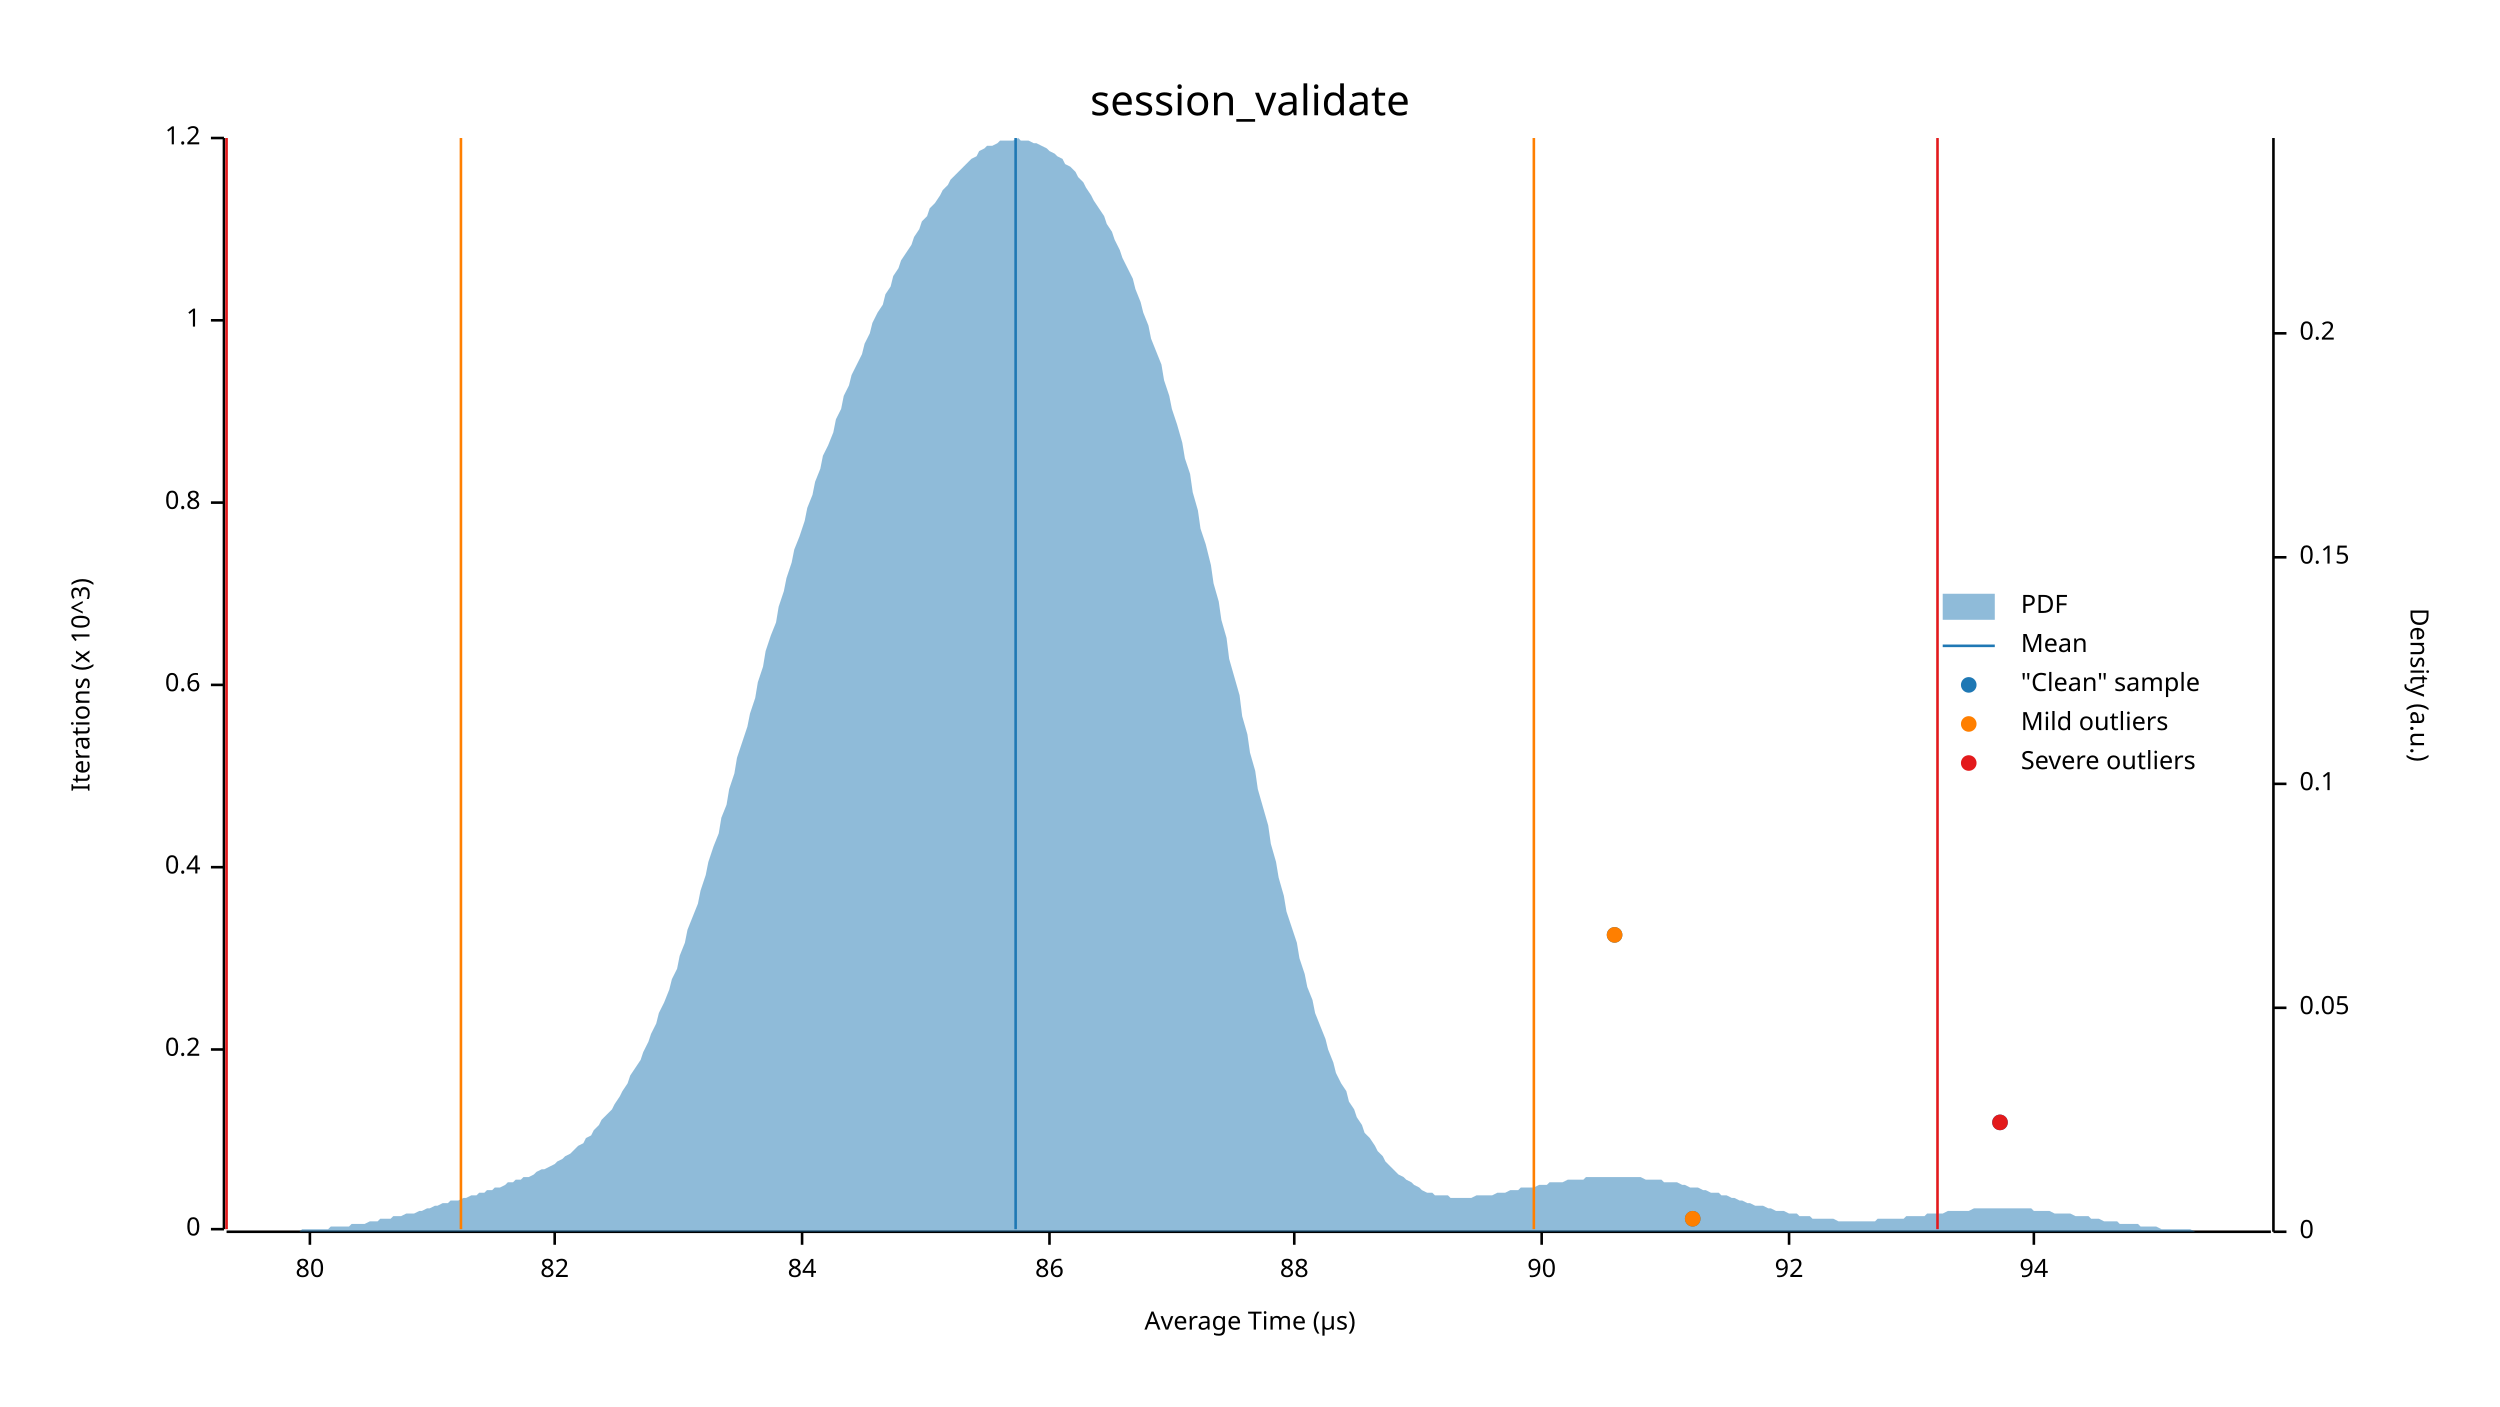
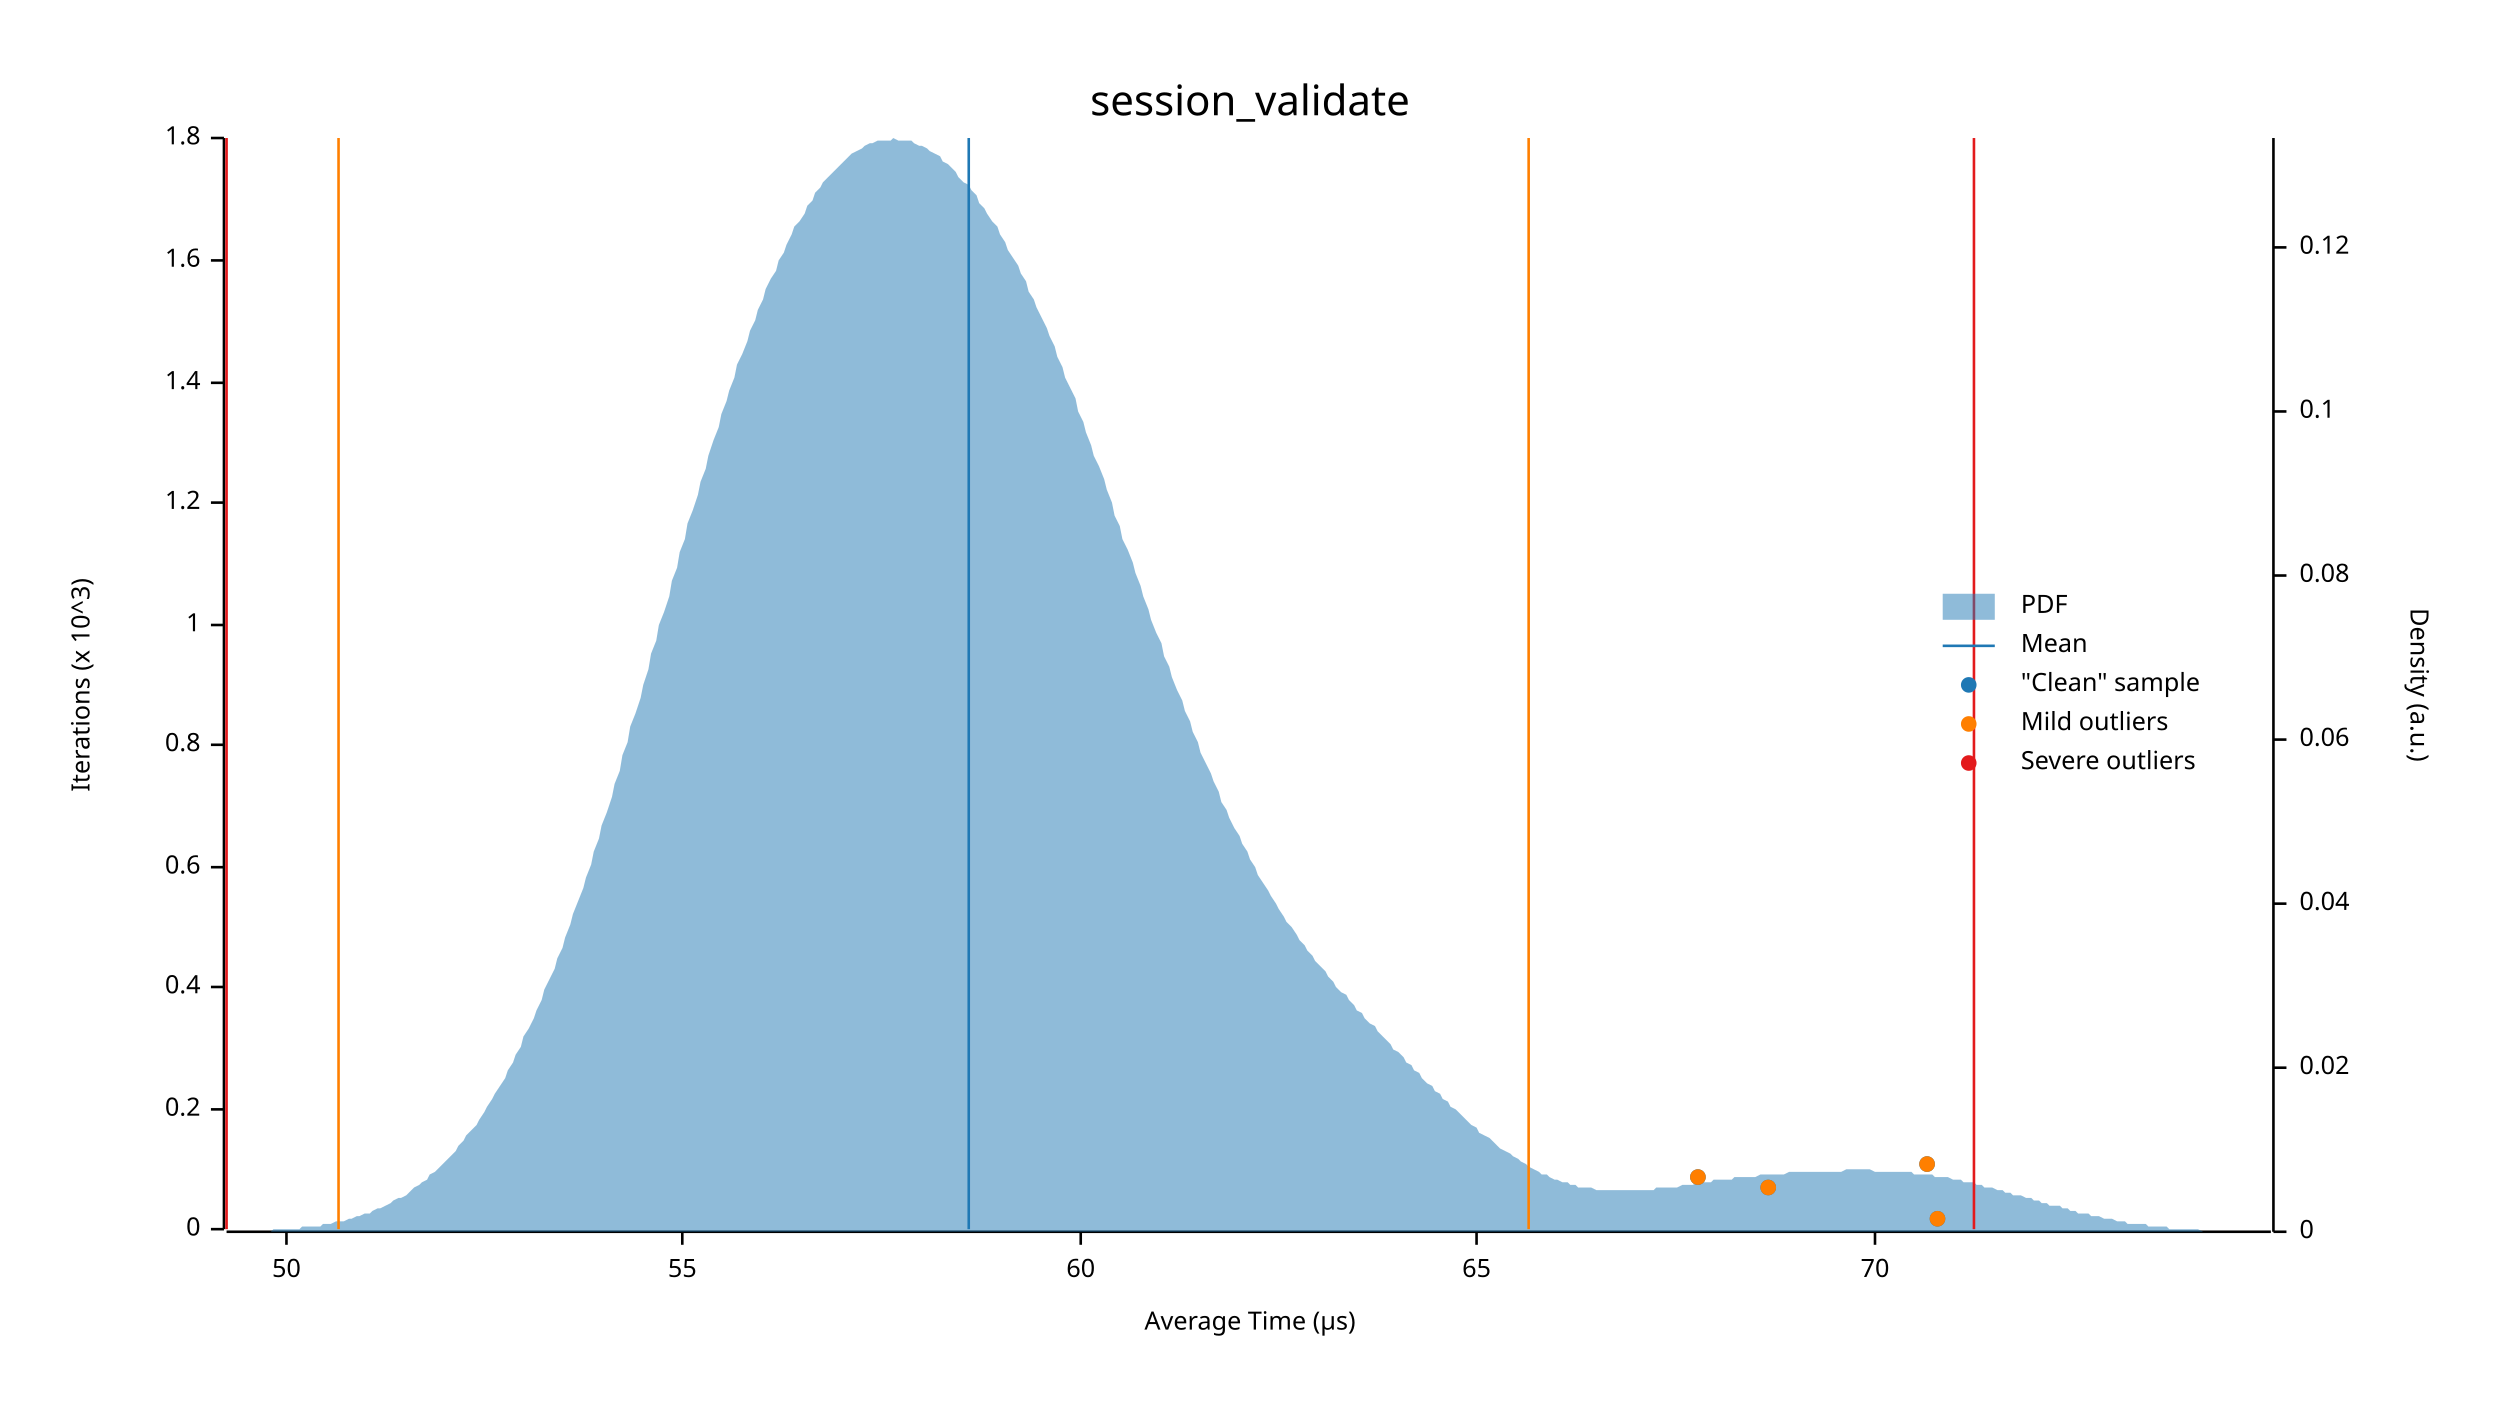
<svg xmlns="http://www.w3.org/2000/svg" width="960" height="540" viewBox="0 0 960 540">
  <text x="480" y="32" dy="0.76em" text-anchor="middle" font-family="sans-serif" font-size="16.129" opacity="1" fill="#000000">
session_validate
</text>
  <text x="27" y="263" dy="0.76em" text-anchor="middle" font-family="sans-serif" font-size="9.677" opacity="1" fill="#000000" transform="rotate(270, 27, 263)">
Iterations (x 10^3)
</text>
  <text x="480" y="513" dy="-0.5ex" text-anchor="middle" font-family="sans-serif" font-size="9.677" opacity="1" fill="#000000">
Average Time (µs)
</text>
  <polyline fill="none" opacity="1" stroke="#000000" stroke-width="1" points="86,53 86,472 " />
  <text x="77" y="472" dy="0.5ex" text-anchor="end" font-family="sans-serif" font-size="9.677" opacity="1" fill="#000000">
0
</text>
  <polyline fill="none" opacity="1" stroke="#000000" stroke-width="1" points="81,472 86,472 " />
-   <text x="77" y="403" dy="0.5ex" text-anchor="end" font-family="sans-serif" font-size="9.677" opacity="1" fill="#000000">
+   <text x="77" y="426" dy="0.5ex" text-anchor="end" font-family="sans-serif" font-size="9.677" opacity="1" fill="#000000">
0.2
</text>
-   <polyline fill="none" opacity="1" stroke="#000000" stroke-width="1" points="81,403 86,403 " />
-   <text x="77" y="333" dy="0.5ex" text-anchor="end" font-family="sans-serif" font-size="9.677" opacity="1" fill="#000000">
+   <polyline fill="none" opacity="1" stroke="#000000" stroke-width="1" points="81,426 86,426 " />
+   <text x="77" y="379" dy="0.5ex" text-anchor="end" font-family="sans-serif" font-size="9.677" opacity="1" fill="#000000">
0.4
</text>
-   <polyline fill="none" opacity="1" stroke="#000000" stroke-width="1" points="81,333 86,333 " />
-   <text x="77" y="263" dy="0.5ex" text-anchor="end" font-family="sans-serif" font-size="9.677" opacity="1" fill="#000000">
+   <polyline fill="none" opacity="1" stroke="#000000" stroke-width="1" points="81,379 86,379 " />
+   <text x="77" y="333" dy="0.5ex" text-anchor="end" font-family="sans-serif" font-size="9.677" opacity="1" fill="#000000">
0.6
</text>
-   <polyline fill="none" opacity="1" stroke="#000000" stroke-width="1" points="81,263 86,263 " />
-   <text x="77" y="193" dy="0.5ex" text-anchor="end" font-family="sans-serif" font-size="9.677" opacity="1" fill="#000000">
+   <polyline fill="none" opacity="1" stroke="#000000" stroke-width="1" points="81,333 86,333 " />
+   <text x="77" y="286" dy="0.5ex" text-anchor="end" font-family="sans-serif" font-size="9.677" opacity="1" fill="#000000">
0.8
</text>
-   <polyline fill="none" opacity="1" stroke="#000000" stroke-width="1" points="81,193 86,193 " />
-   <text x="77" y="123" dy="0.5ex" text-anchor="end" font-family="sans-serif" font-size="9.677" opacity="1" fill="#000000">
+   <polyline fill="none" opacity="1" stroke="#000000" stroke-width="1" points="81,286 86,286 " />
+   <text x="77" y="240" dy="0.5ex" text-anchor="end" font-family="sans-serif" font-size="9.677" opacity="1" fill="#000000">
1
</text>
-   <polyline fill="none" opacity="1" stroke="#000000" stroke-width="1" points="81,123 86,123 " />
+   <polyline fill="none" opacity="1" stroke="#000000" stroke-width="1" points="81,240 86,240 " />
+   <text x="77" y="193" dy="0.5ex" text-anchor="end" font-family="sans-serif" font-size="9.677" opacity="1" fill="#000000">
+ 1.2
+ </text>
+   <polyline fill="none" opacity="1" stroke="#000000" stroke-width="1" points="81,193 86,193 " />
+   <text x="77" y="147" dy="0.5ex" text-anchor="end" font-family="sans-serif" font-size="9.677" opacity="1" fill="#000000">
+ 1.4
+ </text>
+   <polyline fill="none" opacity="1" stroke="#000000" stroke-width="1" points="81,147 86,147 " />
+   <text x="77" y="100" dy="0.5ex" text-anchor="end" font-family="sans-serif" font-size="9.677" opacity="1" fill="#000000">
+ 1.6
+ </text>
+   <polyline fill="none" opacity="1" stroke="#000000" stroke-width="1" points="81,100 86,100 " />
  <text x="77" y="53" dy="0.5ex" text-anchor="end" font-family="sans-serif" font-size="9.677" opacity="1" fill="#000000">
- 1.2
+ 1.8
</text>
  <polyline fill="none" opacity="1" stroke="#000000" stroke-width="1" points="81,53 86,53 " />
  <polyline fill="none" opacity="1" stroke="#000000" stroke-width="1" points="87,473 872,473 " />
-   <text x="119" y="483" dy="0.76em" text-anchor="middle" font-family="sans-serif" font-size="9.677" opacity="1" fill="#000000">
- 80
+   <text x="110" y="483" dy="0.76em" text-anchor="middle" font-family="sans-serif" font-size="9.677" opacity="1" fill="#000000">
+ 50
</text>
-   <polyline fill="none" opacity="1" stroke="#000000" stroke-width="1" points="119,473 119,478 " />
-   <text x="213" y="483" dy="0.76em" text-anchor="middle" font-family="sans-serif" font-size="9.677" opacity="1" fill="#000000">
- 82
+   <polyline fill="none" opacity="1" stroke="#000000" stroke-width="1" points="110,473 110,478 " />
+   <text x="262" y="483" dy="0.76em" text-anchor="middle" font-family="sans-serif" font-size="9.677" opacity="1" fill="#000000">
+ 55
</text>
-   <polyline fill="none" opacity="1" stroke="#000000" stroke-width="1" points="213,473 213,478 " />
-   <text x="308" y="483" dy="0.76em" text-anchor="middle" font-family="sans-serif" font-size="9.677" opacity="1" fill="#000000">
- 84
+   <polyline fill="none" opacity="1" stroke="#000000" stroke-width="1" points="262,473 262,478 " />
+   <text x="415" y="483" dy="0.76em" text-anchor="middle" font-family="sans-serif" font-size="9.677" opacity="1" fill="#000000">
+ 60
</text>
-   <polyline fill="none" opacity="1" stroke="#000000" stroke-width="1" points="308,473 308,478 " />
-   <text x="403" y="483" dy="0.76em" text-anchor="middle" font-family="sans-serif" font-size="9.677" opacity="1" fill="#000000">
- 86
+   <polyline fill="none" opacity="1" stroke="#000000" stroke-width="1" points="415,473 415,478 " />
+   <text x="567" y="483" dy="0.76em" text-anchor="middle" font-family="sans-serif" font-size="9.677" opacity="1" fill="#000000">
+ 65
</text>
-   <polyline fill="none" opacity="1" stroke="#000000" stroke-width="1" points="403,473 403,478 " />
-   <text x="497" y="483" dy="0.76em" text-anchor="middle" font-family="sans-serif" font-size="9.677" opacity="1" fill="#000000">
- 88
+   <polyline fill="none" opacity="1" stroke="#000000" stroke-width="1" points="567,473 567,478 " />
+   <text x="720" y="483" dy="0.76em" text-anchor="middle" font-family="sans-serif" font-size="9.677" opacity="1" fill="#000000">
+ 70
</text>
-   <polyline fill="none" opacity="1" stroke="#000000" stroke-width="1" points="497,473 497,478 " />
-   <text x="592" y="483" dy="0.76em" text-anchor="middle" font-family="sans-serif" font-size="9.677" opacity="1" fill="#000000">
- 90
- </text>
-   <polyline fill="none" opacity="1" stroke="#000000" stroke-width="1" points="592,473 592,478 " />
-   <text x="687" y="483" dy="0.76em" text-anchor="middle" font-family="sans-serif" font-size="9.677" opacity="1" fill="#000000">
- 92
- </text>
-   <polyline fill="none" opacity="1" stroke="#000000" stroke-width="1" points="687,473 687,478 " />
-   <text x="781" y="483" dy="0.76em" text-anchor="middle" font-family="sans-serif" font-size="9.677" opacity="1" fill="#000000">
- 94
- </text>
-   <polyline fill="none" opacity="1" stroke="#000000" stroke-width="1" points="781,473 781,478 " />
+   <polyline fill="none" opacity="1" stroke="#000000" stroke-width="1" points="720,473 720,478 " />
  <text x="933" y="263" dy="0.76em" text-anchor="middle" font-family="sans-serif" font-size="9.677" opacity="1" fill="#000000" transform="rotate(90, 933, 263)">
Density (a.u.)
</text>
  <polyline fill="none" opacity="1" stroke="#000000" stroke-width="1" points="873,53 873,473 " />
  <text x="883" y="473" dy="0.5ex" text-anchor="start" font-family="sans-serif" font-size="9.677" opacity="1" fill="#000000">
0
</text>
  <polyline fill="none" opacity="1" stroke="#000000" stroke-width="1" points="873,473 878,473 " />
-   <text x="883" y="387" dy="0.5ex" text-anchor="start" font-family="sans-serif" font-size="9.677" opacity="1" fill="#000000">
- 0.05
+   <text x="883" y="410" dy="0.5ex" text-anchor="start" font-family="sans-serif" font-size="9.677" opacity="1" fill="#000000">
+ 0.02
</text>
-   <polyline fill="none" opacity="1" stroke="#000000" stroke-width="1" points="873,387 878,387 " />
-   <text x="883" y="301" dy="0.5ex" text-anchor="start" font-family="sans-serif" font-size="9.677" opacity="1" fill="#000000">
+   <polyline fill="none" opacity="1" stroke="#000000" stroke-width="1" points="873,410 878,410 " />
+   <text x="883" y="347" dy="0.5ex" text-anchor="start" font-family="sans-serif" font-size="9.677" opacity="1" fill="#000000">
+ 0.04
+ </text>
+   <polyline fill="none" opacity="1" stroke="#000000" stroke-width="1" points="873,347 878,347 " />
+   <text x="883" y="284" dy="0.5ex" text-anchor="start" font-family="sans-serif" font-size="9.677" opacity="1" fill="#000000">
+ 0.06
+ </text>
+   <polyline fill="none" opacity="1" stroke="#000000" stroke-width="1" points="873,284 878,284 " />
+   <text x="883" y="221" dy="0.5ex" text-anchor="start" font-family="sans-serif" font-size="9.677" opacity="1" fill="#000000">
+ 0.08
+ </text>
+   <polyline fill="none" opacity="1" stroke="#000000" stroke-width="1" points="873,221 878,221 " />
+   <text x="883" y="158" dy="0.5ex" text-anchor="start" font-family="sans-serif" font-size="9.677" opacity="1" fill="#000000">
0.1
</text>
-   <polyline fill="none" opacity="1" stroke="#000000" stroke-width="1" points="873,301 878,301 " />
-   <text x="883" y="214" dy="0.5ex" text-anchor="start" font-family="sans-serif" font-size="9.677" opacity="1" fill="#000000">
- 0.15
+   <polyline fill="none" opacity="1" stroke="#000000" stroke-width="1" points="873,158 878,158 " />
+   <text x="883" y="95" dy="0.5ex" text-anchor="start" font-family="sans-serif" font-size="9.677" opacity="1" fill="#000000">
+ 0.12
</text>
-   <polyline fill="none" opacity="1" stroke="#000000" stroke-width="1" points="873,214 878,214 " />
-   <text x="883" y="128" dy="0.5ex" text-anchor="start" font-family="sans-serif" font-size="9.677" opacity="1" fill="#000000">
- 0.2
- </text>
-   <polyline fill="none" opacity="1" stroke="#000000" stroke-width="1" points="873,128 878,128 " />
-   <polygon opacity="0.5" fill="#1F78B4" points="87,473 88,473 90,473 91,473 93,473 94,473 96,473 98,473 99,473 101,473 102,473 104,473 105,473 107,473 109,473 110,473 112,473 113,473 115,473 116,472 118,472 120,472 121,472 123,472 124,472 126,472 127,471 129,471 131,471 132,471 134,471 135,470 137,470 138,470 140,470 142,469 143,469 145,469 146,468 148,468 150,468 151,467 153,467 154,467 156,466 157,466 159,466 161,465 162,465 164,464 165,464 167,463 168,463 170,462 172,462 173,461 175,461 176,461 178,460 179,460 181,459 183,459 184,458 186,458 187,457 189,457 190,456 192,456 194,455 195,454 197,454 198,453 200,453 201,452 203,452 205,451 206,450 208,449 209,449 211,448 213,447 214,446 216,445 217,444 219,443 220,442 222,440 224,439 225,437 227,436 228,434 230,432 231,430 233,428 235,426 236,424 238,421 239,419 241,416 242,413 244,410 246,407 247,404 249,400 250,397 252,393 253,389 255,385 257,380 258,376 260,372 261,367 263,362 264,357 266,352 268,347 269,342 271,336 272,331 274,325 276,320 277,314 279,309 280,303 282,297 283,291 285,285 287,279 288,274 290,268 291,262 293,256 294,250 296,244 298,239 299,233 301,227 302,222 304,216 305,211 307,206 309,200 310,195 312,190 313,185 315,180 316,175 318,171 320,166 321,161 323,157 324,152 326,148 327,144 329,140 331,136 332,132 334,128 335,124 337,120 339,117 340,113 342,110 343,106 345,103 346,100 348,97 350,94 351,91 353,88 354,85 356,83 357,80 359,78 361,75 362,73 364,71 365,69 367,67 368,66 370,64 372,62 373,61 375,60 376,58 378,57 379,56 381,56 383,55 384,54 386,54 387,54 389,54 391,53 392,54 394,54 395,54 397,55 398,55 400,56 402,57 403,58 405,59 406,60 408,61 409,63 411,64 413,66 414,68 416,70 417,72 419,75 420,77 422,80 424,83 425,86 427,89 428,92 430,96 431,99 433,103 435,107 436,111 438,116 439,120 441,125 442,130 444,135 446,140 447,146 449,152 450,157 452,163 454,170 455,176 457,182 458,189 460,196 461,203 463,209 465,217 466,224 468,231 469,238 471,245 472,253 474,260 476,267 477,275 479,282 480,289 482,296 483,303 485,310 487,317 488,324 490,331 491,337 493,344 494,350 496,356 498,362 499,368 501,374 502,379 504,384 505,389 507,394 509,399 510,403 512,408 513,412 515,416 517,419 518,423 520,426 521,429 523,432 524,435 526,437 528,440 529,442 531,444 532,446 534,448 535,449 537,451 539,452 540,453 542,454 543,455 545,456 546,457 548,458 550,458 551,459 553,459 554,459 556,459 557,460 559,460 561,460 562,460 564,460 565,460 567,459 568,459 570,459 572,459 573,459 575,458 576,458 578,458 580,457 581,457 583,457 584,456 586,456 587,456 589,456 591,455 592,455 594,455 595,454 597,454 598,454 600,454 602,453 603,453 605,453 606,453 608,453 609,452 611,452 613,452 614,452 616,452 617,452 619,452 620,452 622,452 624,452 625,452 627,452 628,452 630,452 632,453 633,453 635,453 636,453 638,453 639,454 641,454 643,454 644,454 646,455 647,455 649,456 650,456 652,456 654,457 655,457 657,458 658,458 660,458 661,459 663,459 665,460 666,460 668,461 669,461 671,462 672,462 674,463 676,463 677,463 679,464 680,464 682,465 683,465 685,465 687,466 688,466 690,466 691,467 693,467 695,467 696,468 698,468 699,468 701,468 702,468 704,468 706,469 707,469 709,469 710,469 712,469 713,469 715,469 717,469 718,469 720,469 721,468 723,468 724,468 726,468 728,468 729,468 731,468 732,467 734,467 735,467 737,467 739,467 740,466 742,466 743,466 745,466 746,466 748,465 750,465 751,465 753,465 754,465 756,465 758,464 759,464 761,464 762,464 764,464 765,464 767,464 769,464 770,464 772,464 773,464 775,464 776,464 778,464 780,464 781,465 783,465 784,465 786,465 787,465 789,466 791,466 792,466 794,466 795,466 797,467 798,467 800,467 802,467 803,468 805,468 806,468 808,469 809,469 811,469 813,469 814,470 816,470 817,470 819,470 821,470 822,471 824,471 825,471 827,471 828,471 830,472 832,472 833,472 835,472 836,472 838,472 839,472 841,472 843,473 844,473 846,473 847,473 849,473 850,473 852,473 854,473 855,473 857,473 858,473 860,473 861,473 863,473 865,473 866,473 868,473 869,473 871,473 873,473 873,473 87,473 " />
-   <polyline fill="none" opacity="1" stroke="#1F78B4" stroke-width="1" points="390,472 390,53 " />
-   <polyline fill="none" opacity="1" stroke="#FF7F00" stroke-width="1" points="177,472 177,53 " />
-   <polyline fill="none" opacity="1" stroke="#FF7F00" stroke-width="1" points="589,472 589,53 " />
+   <polyline fill="none" opacity="1" stroke="#000000" stroke-width="1" points="873,95 878,95 " />
+   <polygon opacity="0.5" fill="#1F78B4" points="87,473 88,473 90,473 91,473 93,473 94,473 96,473 98,473 99,473 101,473 102,473 104,473 105,472 107,472 109,472 110,472 112,472 113,472 115,472 116,471 118,471 120,471 121,471 123,471 124,470 126,470 127,470 129,469 131,469 132,469 134,468 135,468 137,467 138,467 140,466 142,466 143,465 145,464 146,464 148,463 150,462 151,461 153,460 154,460 156,459 157,458 159,456 161,455 162,454 164,453 165,451 167,450 168,449 170,447 172,445 173,444 175,442 176,440 178,438 179,436 181,434 183,432 184,430 186,427 187,425 189,422 190,420 192,417 194,414 195,411 197,408 198,405 200,402 201,398 203,395 205,391 206,388 208,384 209,380 211,376 213,372 214,368 216,364 217,360 219,355 220,351 222,346 224,341 225,337 227,332 228,327 230,322 231,317 233,312 235,306 236,301 238,296 239,290 241,285 242,279 244,274 246,268 247,263 249,257 250,251 252,246 253,240 255,235 257,229 258,223 260,218 261,212 263,207 264,201 266,196 268,190 269,185 271,180 272,175 274,169 276,164 277,159 279,154 280,150 282,145 283,140 285,136 287,131 288,127 290,123 291,119 293,115 294,111 296,107 298,104 299,100 301,97 302,94 304,90 305,87 307,85 309,82 310,79 312,77 313,74 315,72 316,70 318,68 320,66 321,65 323,63 324,62 326,60 327,59 329,58 331,57 332,56 334,55 335,55 337,54 339,54 340,54 342,54 343,53 345,54 346,54 348,54 350,54 351,55 353,56 354,56 356,57 357,58 359,59 361,60 362,62 364,63 365,64 367,66 368,68 370,70 372,71 373,73 375,75 376,78 378,80 379,82 381,85 383,87 384,90 386,93 387,96 389,99 391,102 392,105 394,108 395,112 397,115 398,118 400,122 402,126 403,129 405,133 406,137 408,141 409,145 411,149 413,153 414,158 416,162 417,166 419,171 420,175 422,179 424,184 425,188 427,193 428,198 430,202 431,207 433,211 435,216 436,220 438,225 439,229 441,234 442,238 444,243 446,247 447,252 449,256 450,260 452,265 454,269 455,273 457,277 458,281 460,285 461,289 463,293 465,297 466,300 468,304 469,308 471,311 472,314 474,318 476,321 477,324 479,327 480,330 482,333 483,336 485,339 487,342 488,344 490,347 491,349 493,352 494,354 496,356 498,359 499,361 501,363 502,365 504,367 505,369 507,371 509,373 510,375 512,377 513,379 515,381 517,382 518,384 520,386 521,388 523,389 524,391 526,393 528,394 529,396 531,398 532,399 534,401 535,403 537,404 539,406 540,408 542,409 543,411 545,412 546,414 548,416 550,417 551,419 553,420 554,422 556,423 557,425 559,426 561,428 562,429 564,431 565,432 567,433 568,435 570,436 572,437 573,438 575,440 576,441 578,442 580,443 581,444 583,445 584,446 586,447 587,448 589,449 591,450 592,451 594,451 595,452 597,453 598,453 600,454 602,454 603,455 605,455 606,456 608,456 609,456 611,456 613,457 614,457 616,457 617,457 619,457 620,457 622,457 624,457 625,457 627,457 628,457 630,457 632,457 633,457 635,457 636,456 638,456 639,456 641,456 643,456 644,456 646,455 647,455 649,455 650,455 652,454 654,454 655,454 657,454 658,453 660,453 661,453 663,453 665,453 666,452 668,452 669,452 671,452 672,452 674,452 676,451 677,451 679,451 680,451 682,451 683,451 685,451 687,450 688,450 690,450 691,450 693,450 695,450 696,450 698,450 699,450 701,450 702,450 704,450 706,450 707,450 709,449 710,449 712,449 713,449 715,449 717,449 718,449 720,450 721,450 723,450 724,450 726,450 728,450 729,450 731,450 732,450 734,450 735,451 737,451 739,451 740,451 742,451 743,452 745,452 746,452 748,452 750,453 751,453 753,453 754,454 756,454 758,454 759,455 761,455 762,456 764,456 765,456 767,457 769,457 770,458 772,458 773,459 775,459 776,459 778,460 780,460 781,461 783,461 784,462 786,462 787,463 789,463 791,463 792,464 794,464 795,465 797,465 798,466 800,466 802,466 803,467 805,467 806,467 808,468 809,468 811,468 813,469 814,469 816,469 817,470 819,470 821,470 822,470 824,470 825,471 827,471 828,471 830,471 832,471 833,472 835,472 836,472 838,472 839,472 841,472 843,472 844,472 846,473 847,473 849,473 850,473 852,473 854,473 855,473 857,473 858,473 860,473 861,473 863,473 865,473 866,473 868,473 869,473 871,473 873,473 873,473 87,473 " />
+   <polyline fill="none" opacity="1" stroke="#1F78B4" stroke-width="1" points="372,472 372,53 " />
+   <polyline fill="none" opacity="1" stroke="#FF7F00" stroke-width="1" points="130,472 130,53 " />
+   <polyline fill="none" opacity="1" stroke="#FF7F00" stroke-width="1" points="587,472 587,53 " />
  <polyline fill="none" opacity="1" stroke="#E31A1C" stroke-width="1" points="87,472 87,53 " />
-   <polyline fill="none" opacity="1" stroke="#E31A1C" stroke-width="1" points="744,472 744,53 " />
-   <circle cx="650" cy="468" r="3" opacity="1" fill="#1F78B4" stroke="none" stroke-width="1" />
-   <circle cx="768" cy="431" r="3" opacity="1" fill="#1F78B4" stroke="none" stroke-width="1" />
-   <circle cx="620" cy="359" r="3" opacity="1" fill="#1F78B4" stroke="none" stroke-width="1" />
-   <circle cx="650" cy="468" r="3" opacity="1" fill="#FF7F00" stroke="none" stroke-width="1" />
-   <circle cx="620" cy="359" r="3" opacity="1" fill="#FF7F00" stroke="none" stroke-width="1" />
-   <circle cx="768" cy="431" r="3" opacity="1" fill="#E31A1C" stroke="none" stroke-width="1" />
+   <polyline fill="none" opacity="1" stroke="#E31A1C" stroke-width="1" points="758,472 758,53 " />
+   <circle cx="744" cy="468" r="3" opacity="1" fill="#1F78B4" stroke="none" stroke-width="1" />
+   <circle cx="679" cy="456" r="3" opacity="1" fill="#1F78B4" stroke="none" stroke-width="1" />
+   <circle cx="652" cy="452" r="3" opacity="1" fill="#1F78B4" stroke="none" stroke-width="1" />
+   <circle cx="740" cy="447" r="3" opacity="1" fill="#1F78B4" stroke="none" stroke-width="1" />
+   <circle cx="744" cy="468" r="3" opacity="1" fill="#FF7F00" stroke="none" stroke-width="1" />
+   <circle cx="679" cy="456" r="3" opacity="1" fill="#FF7F00" stroke="none" stroke-width="1" />
+   <circle cx="652" cy="452" r="3" opacity="1" fill="#FF7F00" stroke="none" stroke-width="1" />
+   <circle cx="740" cy="447" r="3" opacity="1" fill="#FF7F00" stroke="none" stroke-width="1" />
  <text x="776" y="228" dy="0.76em" text-anchor="start" font-family="sans-serif" font-size="9.677" opacity="1" fill="#000000">
PDF
</text>
  <text x="776" y="243" dy="0.76em" text-anchor="start" font-family="sans-serif" font-size="9.677" opacity="1" fill="#000000">
Mean
</text>
  <text x="776" y="258" dy="0.76em" text-anchor="start" font-family="sans-serif" font-size="9.677" opacity="1" fill="#000000">
"Clean" sample
</text>
  <text x="776" y="273" dy="0.76em" text-anchor="start" font-family="sans-serif" font-size="9.677" opacity="1" fill="#000000">
Mild outliers
</text>
  <text x="776" y="288" dy="0.76em" text-anchor="start" font-family="sans-serif" font-size="9.677" opacity="1" fill="#000000">
Severe outliers
</text>
  <rect x="746" y="228" width="20" height="10" opacity="0.5" fill="#1F78B4" stroke="none" />
  <polyline fill="none" opacity="1" stroke="#1F78B4" stroke-width="1" points="746,248 766,248 " />
  <circle cx="756" cy="263" r="3" opacity="1" fill="#1F78B4" stroke="none" stroke-width="1" />
  <circle cx="756" cy="278" r="3" opacity="1" fill="#FF7F00" stroke="none" stroke-width="1" />
  <circle cx="756" cy="293" r="3" opacity="1" fill="#E31A1C" stroke="none" stroke-width="1" />
</svg>
